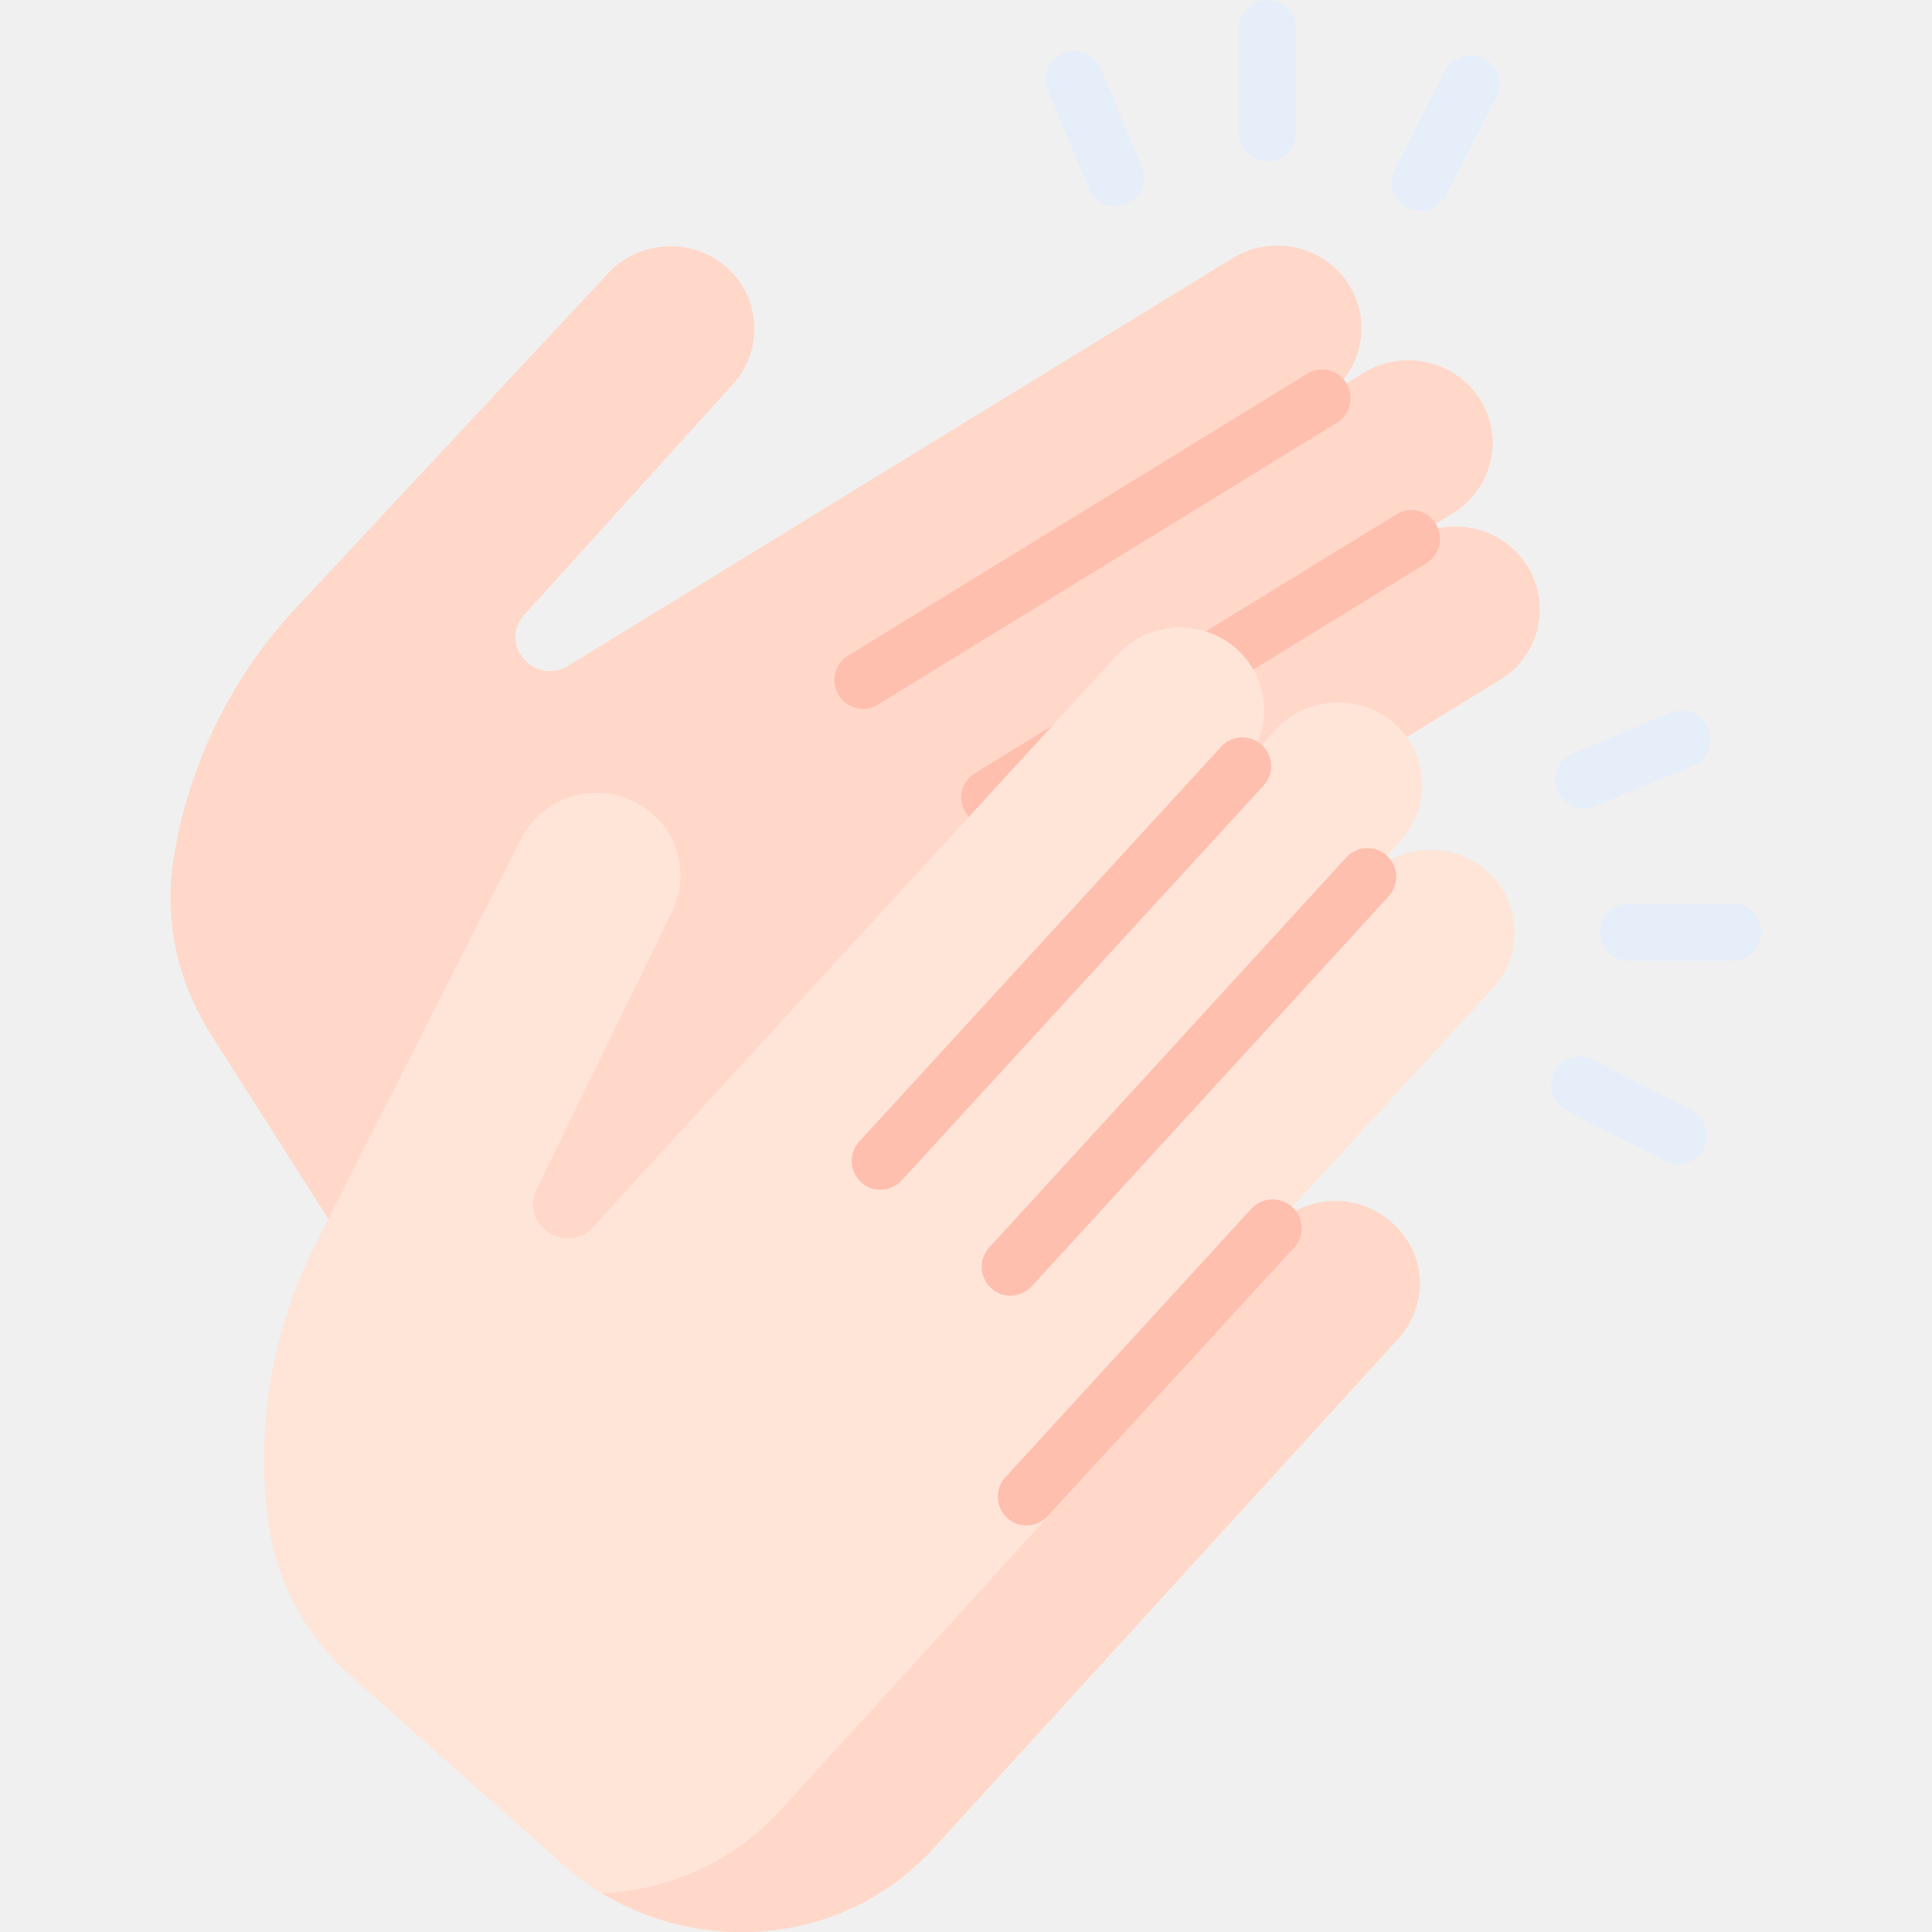
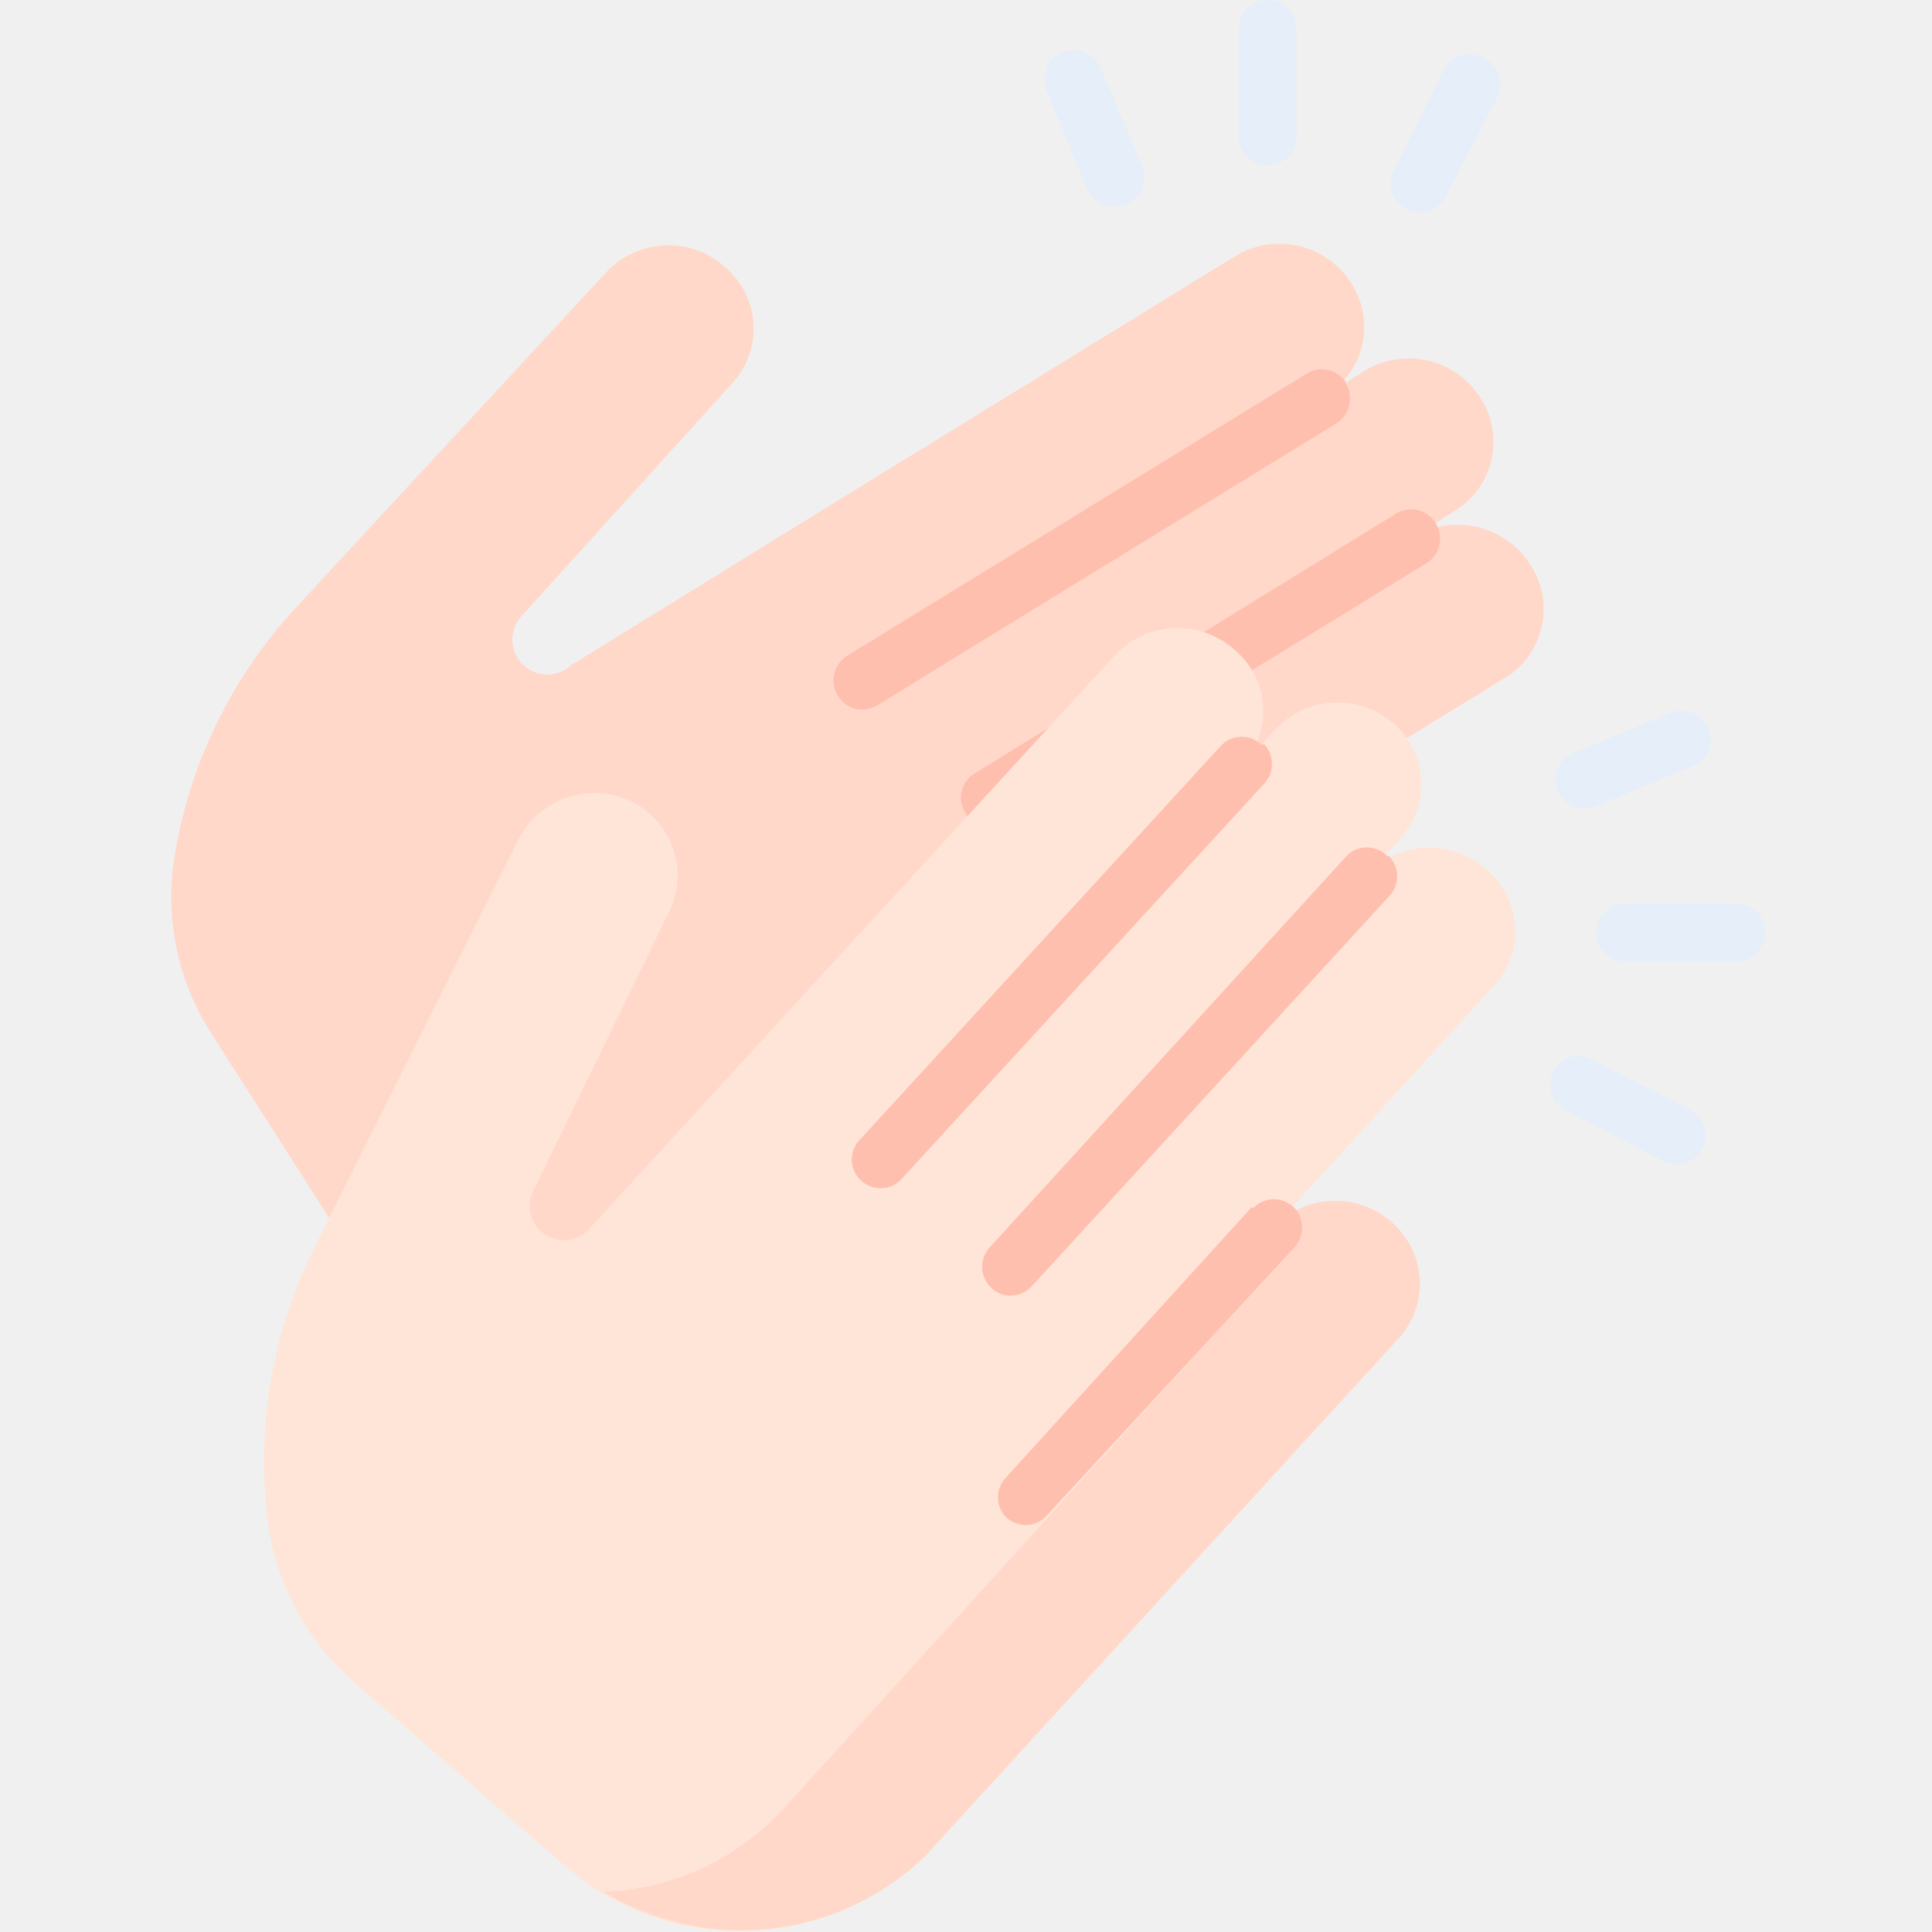
- <svg xmlns="http://www.w3.org/2000/svg" version="1.1" x="0px" y="0px" viewBox="0 0 48 48" style="enable-background:new 0 0 48 48;" xml:space="preserve">
-   <style type="text/css">
- 	.st0{fill:#F5DAA7;}
- 	.st1{fill:#EDC472;}
- 	.st2{fill:#BC9B5B;}
- 	.st3{fill:#9A6A53;}
- 	.st4{fill:#855B47;}
- 	.st5{fill:#F4E2C1;}
- 	.st6{fill:#F7F7F7;}
- 	.st7{fill:#C8C3CA;}
- 	.st8{fill:#B78C7A;}
- 	.st9{fill:#7A5341;}
- 	.st10{fill:#704C3B;}
- 	.st11{fill:#CF9875;}
- 	.st12{fill:#C7865B;}
- 	.st13{clip-path:url(#SVGID_3_);}
- 	.st14{clip-path:url(#SVGID_4_);fill:#FFFFFF;stroke:#231F20;stroke-miterlimit:10;}
- 	.st15{fill:#FFFFFF;stroke:#231F20;stroke-miterlimit:10;}
- 	.st16{fill:none;stroke:#000000;stroke-width:4.5;stroke-miterlimit:10;}
- 	.st17{fill:#463C4B;}
- 	.st18{fill:#555A6E;}
- 	.st19{fill:#F06423;}
- 	.st20{fill:#FAA51E;}
- 	.st21{fill:#D7E6F0;}
- 	.st22{fill:#DADADA;}
- 	.st23{fill:#C4C6C6;}
- 	.st24{fill:#EDEEEF;}
- 	.st25{fill:#797981;}
- 	.st26{fill:#5A5A63;}
- 	.st27{fill:#494951;}
- 	.st28{fill:#29BAED;}
- 	.st29{fill:#DD9554;}
- 	.st30{fill:#CC8244;}
- 	.st31{fill:#805333;}
- 	.st32{fill:#A56A43;}
- 	.st33{fill:#CB8252;}
- 	.st34{fill:#ECF0F1;}
- 	.st35{fill:#603E26;}
- 	.st36{fill:#F9EAB0;}
- 	.st37{fill:#F5EFCA;}
- 	.st38{fill:#464F5D;}
- 	.st39{fill:#F3D55B;}
- 	.st40{fill:#6F6571;}
- 	.st41{fill:#4B3F4E;}
- 	.st42{fill:#5D5360;}
- 	.st43{fill:#857E87;}
- 	.st44{fill:#ECEAEC;}
- 	.st45{fill:#DAD8DB;}
- 	.st46{fill:#B3E59F;}
- 	.st47{fill:#CCF49F;}
- 	.st48{fill:#792A47;}
- 	.st49{fill:#A62B38;}
- 	.st50{fill:#D22D28;}
- 	.st51{fill:#FF2F19;}
- 	.st52{fill:#FFFFFF;}
- 	.st53{fill:#202666;}
- 	.st54{fill:#FDE6BB;}
- 	.st55{fill:#FE501F;}
- 	.st56{fill:#FD7226;}
- 	.st57{fill:#FCCD76;}
- 	.st58{fill:#FB932C;}
- 	.st59{fill:#4D2857;}
- 	.st60{fill:#B19046;}
- 	.st61{fill:#F0C419;}
- 	.st62{fill:#24AE5F;}
- 	.st63{fill:#E64C3C;}
- 	.st64{fill:#3B97D3;}
- 	.st65{fill:#E74444;}
- 	.st66{fill:#CE3536;}
- 	.st67{fill:#D9DBDD;}
- 	.st68{fill:#E8EDF1;}
- 	.st69{fill:#F3DB70;}
- 	.st70{fill:#D5DAF3;}
- 	.st71{fill:#A2AEE6;}
- 	.st72{fill:#FFC344;}
- 	.st73{fill:#FFE177;}
- 	.st74{fill:#BEC6ED;}
- 	.st75{fill:#8795DE;}
- 	.st76{fill-rule:evenodd;clip-rule:evenodd;fill:#A46A5A;}
- 	.st77{fill-rule:evenodd;clip-rule:evenodd;fill:#845252;}
- 	.st78{fill-rule:evenodd;clip-rule:evenodd;fill:#FFD05B;}
- 	.st79{fill-rule:evenodd;clip-rule:evenodd;fill:#704242;}
- 	.st80{fill-rule:evenodd;clip-rule:evenodd;fill:#FFC244;}
- 	.st81{fill-rule:evenodd;clip-rule:evenodd;fill:#596C76;}
- 	.st82{fill-rule:evenodd;clip-rule:evenodd;fill:#465A61;}
- 	.st83{fill:#A46A5A;}
- 	.st84{fill:#607D8B;}
- 	.st85{fill:#9C27B0;}
- 	.st86{fill:#03A9F4;}
- 	.st87{fill:#8BC34A;}
- 	.st88{fill:#FFC107;}
- 	.st89{fill:#FF9800;}
- 	.st90{fill:#F44336;}
- 	.st91{fill:#D7CCC8;}
- 	.st92{fill:#F57C00;}
- 	.st93{fill:#F9BB4B;}
- 	.st94{fill:#FCF05A;}
- 	.st95{fill:#66342E;}
- 	.st96{fill:#D3843D;}
- 	.st97{fill:#704C55;}
- 	.st98{fill:#5A344B;}
- 	.st99{fill:#E63950;}
- 	.st100{fill:#EFE2DD;}
- 	.st101{fill:#FF435B;}
- 	.st102{fill:#FFF5F5;}
- 	.st103{fill:#9B786F;}
- 	.st104{fill:#925CB4;}
- 	.st105{fill:#814BA2;}
- 	.st106{fill:#6F3F8A;}
- 	.st107{fill:#FFD185;}
- 	.st108{fill:#FFBA48;}
- 	.st109{fill:#FF5A35;}
- 	.st110{fill:#FF7A3C;}
- 	.st111{fill:#FFE8C2;}
- 	.st112{fill:#4F4F4F;}
- 	.st113{fill:#FF3A2F;}
- 	.st114{fill:#353535;}
- 	.st115{fill:#FB4A59;}
- 	.st116{fill:#F82F40;}
- 	.st117{fill:#3F5959;}
- 	.st118{fill:#384848;}
- 	.st119{fill:#EFF5F6;}
- 	.st120{fill:#CBE5E7;}
- 	.st121{fill:#FCC16D;}
- 	.st122{fill:#FCB44D;}
- 	.st123{fill:#A66856;}
- 	.st124{fill:#735458;}
- 	.st125{fill:#FFDEA9;}
- 	.st126{fill:#5C4346;}
- 	.st127{fill:#8F5040;}
- 	.st128{fill:#595959;}
- 	.st129{fill:#7F221C;}
- 	.st130{fill:#913122;}
- 	.st131{fill:#FFEFB0;}
- 	.st132{fill:#DB2116;}
- 	.st133{fill:#883F2E;}
- 	.st134{fill:#A44F3E;}
- 	.st135{fill:#D8AA5E;}
- 	.st136{fill:#E9B665;}
- 	.st137{fill:#E19974;}
- 	.st138{fill:#FFEFD2;}
- 	.st139{fill:#D7D0D6;}
- 	.st140{fill:#E8AD8C;}
- 	.st141{fill:#6D3326;}
- 	.st142{fill:#BA5D4F;}
- 	.st143{fill:#F5A871;}
- 	.st144{fill:#E89A5E;}
- 	.st145{fill:#A34F41;}
- 	.st146{fill:#D68A5A;}
- 	.st147{fill:#FFE5C4;}
- 	.st148{fill:#FDD1A7;}
- 	.st149{fill:#873F30;}
- 	.st150{fill:#C86F5C;}
- 	.st151{fill:#6C3328;}
- 	.st152{fill:#54231D;}
- 	.st153{fill:#B5B1B3;}
- 	.st154{fill:#FEC93E;}
- 	.st155{fill:#EFB533;}
- 	.st156{fill:#F7A738;}
- 	.st157{fill:#EA952F;}
- 	.st158{fill:#FD6E2E;}
- 	.st159{fill:#EA551B;}
- 	.st160{fill:#F5A257;}
- 	.st161{fill:#DB8F52;}
- 	.st162{fill:#75360D;}
- 	.st163{fill:#FFBF7B;}
- 	.st164{fill:#00CCB2;}
- 	.st165{fill:#00AB94;}
- 	.st166{fill:#FEA832;}
- 	.st167{fill:#FF8700;}
- 	.st168{fill:#00EED0;}
- 	.st169{fill:#FFD400;}
- 	.st170{fill:#FDBF00;}
- 	.st171{fill:#08B865;}
- 	.st172{fill:#E41F2D;}
- 	.st173{fill:#FD4755;}
- 	.st174{fill:#FB2B3A;}
- 	.st175{fill:#FED2A4;}
- 	.st176{fill:#FFE5C2;}
- 	.st177{fill:#FFBD86;}
- 	.st178{fill:#FE99A0;}
- 	.st179{fill:#FD8087;}
- 	.st180{fill:#C57A44;}
- 	.st181{fill:#09A755;}
- 	.st182{fill:#FEDF30;}
- 	.st183{fill:#FED402;}
- 	.st184{fill:#FAC600;}
- 	.st185{fill:#46CC8D;}
- 	.st186{fill:#00C27A;}
- 	.st187{fill:#FE7701;}
- 	.st188{fill:#FE860A;}
- 	.st189{fill:#C41926;}
- 	.st190{fill:#E89C5D;}
- 	.st191{fill:#F4B37D;}
- 	.st192{fill:#E8626C;}
- 	.st193{fill:#40C6C2;}
- 	.st194{fill:#FFC999;}
- 	.st195{fill:#4A4A68;}
- 	.st196{fill:#333356;}
- 	.st197{fill:#EDEDED;}
- 	.st198{fill:#C9C9C9;}
- 	.st199{fill:#FF9900;}
- 	.st200{fill:#FFCE00;}
- 	.st201{fill:#FBBD00;}
- 	.st202{fill:#ED8100;}
- 	.st203{fill:#FFE431;}
- 	.st204{fill:#FF9F00;}
- 	.st205{fill:#FFE666;}
- 	.st206{fill:#FFBF00;}
- 	.st207{fill:#FCCD31;}
- 	.st208{fill:#F2B016;}
- 	.st209{fill:#4A4D4F;}
- 	.st210{fill:#D3CBC2;}
- 	.st211{fill:#6D7072;}
- 	.st212{fill:#BAAFA6;}
- 	.st213{fill:#888C8E;}
- 	.st214{fill:#B4B4B4;}
- 	.st215{fill:#FFE999;}
- 	.st216{fill:#FFCF3B;}
- 	.st217{fill:#C1C1C1;}
- 	.st218{fill:#FFBC19;}
- 	.st219{fill:#94E6FF;}
- 	.st220{fill:#315F83;}
- 	.st221{fill:#267EA8;}
- 	.st222{fill:#3B3F5F;}
- 	.st223{fill:#D8F2FB;}
- 	.st224{fill:#35495E;}
- 	.st225{fill:#556080;}
- 	.st226{fill:#E4C05C;}
- 	.st227{fill:#E4C05C;stroke:#E4C05C;stroke-width:2;stroke-linecap:round;stroke-linejoin:round;stroke-miterlimit:10;}
- 	.st228{fill:#B57F5F;}
- 	.st229{fill:#966A5B;}
- 	.st230{fill:#FFD15B;}
- 	.st231{fill:#A5C3DC;}
- 	.st232{fill:#8697CB;}
- 	.st233{fill:#E0E0E0;}
- 	.st234{fill:#CCCCCC;}
- 	.st235{fill:#8E8E8E;}
- 	.st236{fill:#A0A0A0;}
- 	.st237{fill:#E13732;}
- 	.st238{fill:#F05055;}
- 	.st239{fill:#D24605;}
- 	.st240{fill:#FFCE53;}
- 	.st241{fill:#FFB833;}
- 	.st242{fill:#4999D1;}
- 	.st243{fill:#43AAF0;}
- 	.st244{fill:#FF2E23;}
- 	.st245{fill:#FF4A26;}
- 	.st246{fill:#C6805D;}
- 	.st247{fill:#77CC7D;}
- 	.st248{fill:#52BD7E;}
- 	.st249{fill:#98DB7C;}
- 	.st250{fill:#D48C64;}
- 	.st251{fill:#FFD18D;}
- 	.st252{fill:#FBBD80;}
- 	.st253{fill:#F3B573;}
- 	.st254{fill:#434A54;}
- 	.st255{fill:#DA4453;}
- 	.st256{fill:#FFCE54;}
- 	.st257{fill:#ED5564;}
- 	.st258{fill-rule:evenodd;clip-rule:evenodd;fill:#4BC3EF;}
- 	.st259{fill-rule:evenodd;clip-rule:evenodd;fill:#1BADDE;}
- 	.st260{fill-rule:evenodd;clip-rule:evenodd;fill:#DBD8DB;}
- 	.st261{fill-rule:evenodd;clip-rule:evenodd;fill:#C9BFC8;}
- 	.st262{fill:#421815;}
- 	.st263{fill:#FCB982;}
- 	.st264{fill:#FDDBBF;}
- 	.st265{fill:#FCCA9F;}
- 	.st266{fill:#C6865C;}
- 	.st267{fill:#B16E3D;}
- 	.st268{fill:#454545;}
- 	.st269{fill:#EFECEF;}
- 	.st270{fill:#E2DFE2;}
- 	.st271{fill:#3F3736;}
- 	.st272{fill:#C4755B;}
- 	.st273{fill:#FFE3A1;}
- 	.st274{fill-rule:evenodd;clip-rule:evenodd;fill:#D48C64;}
- 	.st275{fill:#DBD8DB;}
- 	.st276{fill:#BB5D4C;}
- 	.st277{fill:#465A61;}
- 	.st278{fill:#596C76;}
- 	.st279{fill:#E5E1E5;}
- 	.st280{fill:#7A8C98;}
- 	.st281{fill:#FEDBA6;}
- 	.st282{fill:#EAB14D;}
- 	.st283{fill:#617881;}
- 	.st284{fill:#E28086;}
- 	.st285{fill:#DD636E;}
- 	.st286{fill:#FFE07D;}
- 	.st287{fill:#ECBE6B;}
- 	.st288{fill:#E9EDF5;}
- 	.st289{fill:#CDD2E1;}
- 	.st290{fill:#FFAA00;}
- 	.st291{fill:#FF9500;}
- 	.st292{fill:#555A65;}
- 	.st293{fill:#333940;}
- 	.st294{fill:#E6A373;}
- 	.st295{fill:#CC8552;}
- 	.st296{fill:#FFDF40;}
- 	.st297{fill:#FFBE40;}
- 	.st298{fill:#FF9F40;}
- 	.st299{fill:#F77E00;}
- 	.st300{fill:#FFF04A;}
- 	.st301{fill:#00DDC1;}
- 	.st302{fill:#A24603;}
- 	.st303{fill:#F2D813;}
- 	.st304{fill:#803602;}
- 	.st305{fill:#3A3A3A;}
- 	.st306{fill:#AFAFAF;}
- 	.st307{fill:#686868;}
- 	.st308{fill:#925A15;}
- 	.st309{fill:#F3F2F6;}
- 	.st310{fill:#BF7D5A;}
- 	.st311{fill:#AA6256;}
- 	.st312{fill:#894E46;}
- 	.st313{fill:#DBA660;}
- 	.st314{fill:#E49542;}
- 	.st315{fill:#F9EFDA;}
- 	.st316{fill:#756E78;}
- 	.st317{fill:#665E66;}
- 	.st318{fill:#F9F6F9;}
- 	.st319{fill:#BC6C59;}
- 	.st320{fill:#994B39;}
- 	.st321{fill:#FEEC96;}
- 	.st322{fill:#F5DB64;}
- 	.st323{fill:#5D5E69;}
- 	.st324{fill:#FFE09F;}
- 	.st325{fill:#ECBD83;}
- 	.st326{fill:#F6D190;}
- 	.st327{fill:#FF8086;}
- 	.st328{fill:#E5646E;}
- 	.st329{fill:#357DA3;}
- 	.st330{fill:#F48A3B;}
- 	.st331{fill:#FFC233;}
- 	.st332{fill:#CDDEE0;}
- 	.st333{fill:#C8C5C9;}
- 	.st334{fill:#785353;}
- 	.st335{fill:#6E4848;}
- 	.st336{fill:#B7E4F8;}
- 	.st337{fill:#93D6F4;}
- 	.st338{fill:#DBF1FB;}
- 	.st339{fill:#8DCAFC;}
- 	.st340{fill:#64B9FC;}
- 	.st341{fill:#C4E1FF;}
- 	.st342{fill:#B5DBFD;}
- 	.st343{fill:#FEE7C9;}
- 	.st344{fill:#FFD496;}
- 	.st345{fill:#A3E440;}
- 	.st346{fill:#99D53B;}
- 	.st347{fill:#BCEA73;}
- 	.st348{fill:#C76D3D;}
- 	.st349{fill:#AA5E33;}
- 	.st350{fill:#D67F4F;}
- 	.st351{fill:#8DC637;}
- 	.st352{fill:#A79BA7;}
- 	.st353{fill:#7A6D79;}
- 	.st354{fill:#C4E2FF;}
- 	.st355{fill:#60B7FF;}
- 	.st356{fill:#B3DAFE;}
- 	.st357{fill:#F3F0F3;}
- 	.st358{fill:#EFEDEF;}
- 	.st359{fill:#CBC4CC;}
- 	.st360{fill:#26A6FE;}
- 	.st361{fill:#D2555A;}
- 	.st362{fill:#FF6464;}
- 	.st363{fill:#D7DEED;}
- 	.st364{fill:#B8BFD4;}
- 	.st365{fill:#959CB3;}
- 	.st366{fill:#F8C460;}
- 	.st367{fill:#FAAF42;}
- 	.st368{fill:#7A838B;}
- 	.st369{fill:#5D6972;}
- 	.st370{fill:#A7D0E1;}
- 	.st371{fill:#80BBCE;}
- 	.st372{fill:#FFD8CA;}
- 	.st373{fill:#FFBFAE;}
- 	.st374{fill:#FFE5D8;}
- 	.st375{fill:#E5EEF9;}
- 	.st376{fill:#56595E;}
- 	.st377{fill:#7F8284;}
- 	.st378{fill:#A5A5A4;}
- 	.st379{fill:#95A5A5;}
- 	.st380{fill:#BDC3C7;}
- 	.st381{fill:#7F8C8D;}
- </style>
-   <g id="Acoustic_Grand_Keyboard">
-     <g>
-       <g>
-         <g>
-           <path class="st372" d="M8.96,31.55c1.85,2.91,5.72,3.94,8.75,2.23c0.08-0.04,0.16-0.09,0.24-0.14l14.61-9.01l0,0      c0.77-0.47,1.16-1.37,0.93-2.23c-0.38-1.43-1.99-1.98-3.15-1.26l6.93-4.25c0.98-0.6,1.28-1.87,0.67-2.84l0,0      c-0.61-0.96-1.9-1.26-2.88-0.66l1.04-0.64c0.98-0.6,1.28-1.87,0.67-2.83c-0.61-0.96-1.9-1.26-2.88-0.66L32.84,9.9      c0.98-0.6,1.28-1.87,0.67-2.83c-0.61-0.96-1.9-1.26-2.88-0.66L20.6,12.56l-6.48,3.98c-0.84,0.51-1.75-0.55-1.09-1.27l5.23-5.78      c0.71-0.85,0.63-2.11-0.21-2.85c-0.86-0.76-2.19-0.68-2.96,0.17l-7.76,8.32c-1.62,1.74-2.65,3.91-3.02,6.21      c-0.24,1.51,0.1,3.06,0.93,4.36L8.96,31.55z" />
-           <g>
-             <g>
-               <path class="st373" d="M33.45,9.52c-0.21-0.34-0.65-0.44-0.98-0.23l-11.4,7c-0.34,0.21-0.44,0.65-0.23,0.98        c0.13,0.22,0.37,0.34,0.61,0.34c0.13,0,0.26-0.03,0.37-0.11l11.4-7C33.55,10.3,33.66,9.86,33.45,9.52L33.45,9.52z" />
-               <path class="st373" d="M35.67,13.01c-0.21-0.34-0.65-0.44-0.98-0.23l-10.47,6.43c-0.34,0.21-0.44,0.65-0.23,0.98        c0.13,0.22,0.37,0.34,0.61,0.34c0.13,0,0.26-0.03,0.37-0.11L35.43,14C35.77,13.79,35.88,13.35,35.67,13.01L35.67,13.01z" />
-             </g>
-             <path class="st374" d="M30.34,21.14l-7.74,4.75" />
-           </g>
-         </g>
-         <g>
-           <path class="st374" d="M13.99,46.33c2.59,2.3,6.61,2.24,9.03-0.23c0.06-0.06,0.13-0.13,0.19-0.2l11.52-12.63l0,0      c0.6-0.66,0.73-1.63,0.27-2.39c-0.77-1.27-2.46-1.36-3.38-0.36l5.47-5.97c0.77-0.84,0.71-2.15-0.15-2.91l0,0      c-0.86-0.76-2.18-0.69-2.96,0.15l0.82-0.9c0.77-0.84,0.7-2.15-0.15-2.91c-0.86-0.76-2.18-0.69-2.96,0.15l-0.82,0.9      c0.77-0.84,0.7-2.15-0.15-2.91c-0.86-0.76-2.18-0.69-2.96,0.15l-7.91,8.63l-5.11,5.58c-0.66,0.72-1.84-0.05-1.41-0.93l3.4-6.97      c0.45-1.01,0.01-2.2-1-2.68c-1.04-0.49-2.29-0.06-2.8,0.97l-5.12,10.1c-1.06,2.1-1.45,4.47-1.16,6.77      c0.19,1.53,0.95,2.93,2.12,3.95L13.99,46.33z" />
-           <g>
-             <path class="st372" d="M30.92,32.32L19.41,44.95c-0.06,0.07-0.12,0.13-0.19,0.2c-1.16,1.18-2.69,1.81-4.26,1.89       c2.55,1.54,5.92,1.24,8.06-0.94c0.06-0.06,0.13-0.13,0.19-0.2l11.52-12.63l0,0c0.6-0.66,0.73-1.63,0.27-2.39       c-0.72-1.19-2.25-1.35-3.19-0.54C31.69,31.08,31.31,31.9,30.92,32.32L30.92,32.32z" />
-           </g>
-           <g>
-             <path class="st373" d="M31.35,18.51c-0.29-0.27-0.74-0.25-1.01,0.04l-8.99,9.81c-0.27,0.29-0.25,0.74,0.04,1.01       c0.14,0.13,0.31,0.19,0.48,0.19c0.19,0,0.39-0.08,0.53-0.23l8.99-9.81C31.66,19.23,31.64,18.78,31.35,18.51L31.35,18.51z" />
-             <path class="st373" d="M34.46,21.26c-0.29-0.27-0.74-0.25-1.01,0.04l-8.87,9.69c-0.27,0.29-0.25,0.74,0.04,1.01       c0.14,0.13,0.31,0.19,0.48,0.19c0.19,0,0.39-0.08,0.53-0.23l8.87-9.69C34.77,21.98,34.75,21.53,34.46,21.26L34.46,21.26z" />
-             <path class="st373" d="M31.09,30.03l-6.11,6.67c-0.27,0.29-0.25,0.74,0.04,1.01c0.14,0.13,0.31,0.19,0.48,0.19       c0.19,0,0.39-0.08,0.53-0.23L32.15,31c0.27-0.29,0.25-0.74-0.04-1.01C31.81,29.72,31.36,29.74,31.09,30.03L31.09,30.03z" />
-           </g>
-         </g>
-       </g>
-       <g>
-         <path class="st375" d="M39.36,20.09c0.09,0,0.18-0.02,0.27-0.06l2.43-1.01c0.36-0.15,0.54-0.57,0.38-0.93     c-0.15-0.36-0.57-0.54-0.93-0.38l-2.43,1.01c-0.36,0.15-0.54,0.57-0.38,0.93C38.82,19.92,39.08,20.09,39.36,20.09L39.36,20.09z" />
-         <path class="st375" d="M43.05,22.45h-2.59c-0.39,0-0.71,0.32-0.71,0.71c0,0.39,0.32,0.71,0.71,0.71h2.59     c0.39,0,0.71-0.32,0.71-0.71C43.77,22.77,43.45,22.45,43.05,22.45L43.05,22.45z" />
-         <path class="st375" d="M42.02,27.58l-2.44-1.26c-0.35-0.18-0.78-0.04-0.96,0.31c-0.18,0.35-0.04,0.78,0.31,0.96l2.44,1.26     c0.1,0.05,0.22,0.08,0.33,0.08c0.26,0,0.51-0.14,0.63-0.39C42.5,28.19,42.37,27.76,42.02,27.58z" />
-         <path class="st375" d="M27.35,1.7c-0.15-0.36-0.57-0.54-0.93-0.38s-0.54,0.57-0.38,0.93l1.01,2.43c0.11,0.27,0.38,0.44,0.66,0.44     c0.09,0,0.18-0.02,0.27-0.06c0.36-0.15,0.54-0.57,0.38-0.93L27.35,1.7z" />
-         <path class="st375" d="M31.49,0c-0.39,0-0.71,0.32-0.71,0.71V3.3c0,0.39,0.32,0.71,0.71,0.71s0.71-0.32,0.71-0.71V0.71     C32.21,0.32,31.89,0,31.49,0z" />
-         <path class="st375" d="M36.87,1.45c-0.35-0.18-0.78-0.04-0.96,0.31L34.65,4.2c-0.18,0.35-0.04,0.78,0.31,0.96     c0.1,0.05,0.22,0.08,0.33,0.08c0.26,0,0.51-0.14,0.63-0.39l1.26-2.45C37.36,2.06,37.22,1.63,36.87,1.45z" />
-       </g>
-     </g>
-   </g>
-   <g id="Layer_2">
- </g>
+ <svg xmlns="http://www.w3.org/2000/svg" id="Acoustic_Grand_Keyboard" data-name="Acoustic Grand Keyboard" viewBox="0 0 48 48">
+   <defs>
+     <style>.cls-1{fill:#ffd8ca;}.cls-2{fill:#ffbfae;}.cls-3{fill:#ffe5d8;}.cls-4{fill:#e5eef9;}</style>
+   </defs>
+   <path class="cls-1" d="M9,31.55a6.57,6.57,0,0,0,8.75,2.23l.23-.14,14.62-9h0a2,2,0,0,0,.93-2.23,2.11,2.11,0,0,0-3.15-1.26l6.93-4.26A2,2,0,0,0,38,14h0a2.13,2.13,0,0,0-2.89-.65l1-.64a2,2,0,0,0,.66-2.84,2.11,2.11,0,0,0-2.88-.65l-1,.64a2,2,0,0,0,.67-2.84,2.11,2.11,0,0,0-2.88-.65l-10,6.15-6.48,4A.84.84,0,0,1,13,15.26l5.23-5.78a2,2,0,0,0-.21-2.84,2.11,2.11,0,0,0-3,.17L7.33,15.12a11.9,11.9,0,0,0-3,6.21,6.27,6.27,0,0,0,.93,4.36Z" />
+   <path class="cls-2" d="M33.45,9.52a.71.71,0,0,0-1-.23l-11.4,7a.72.72,0,0,0-.23,1,.69.69,0,0,0,.6.34.76.76,0,0,0,.38-.11l11.4-7a.72.72,0,0,0,.23-1Z" />
+   <path class="cls-2" d="M35.67,13a.71.71,0,0,0-1-.23L24.22,19.21a.71.71,0,0,0,.37,1.32.7.7,0,0,0,.37-.11L35.43,14a.72.72,0,0,0,.24-1Z" />
+   <path class="cls-3" d="M30.34,21.14,22.6,25.89" />
+   <path class="cls-3" d="M14,46.33a6.63,6.63,0,0,0,9-.23l.18-.2L34.73,33.27h0A2,2,0,0,0,35,30.88a2.11,2.11,0,0,0-3.38-.36l5.47-6a2,2,0,0,0-.15-2.91h0a2.12,2.12,0,0,0-3,.15l.83-.9A2,2,0,0,0,34.65,18a2.12,2.12,0,0,0-3,.16l-.82.9a2,2,0,0,0-.15-2.91,2.13,2.13,0,0,0-3,.15l-7.91,8.63-5.11,5.58a.85.85,0,0,1-1.41-.93l3.41-7a2.05,2.05,0,0,0-1-2.68,2.12,2.12,0,0,0-2.8,1L7.81,31a11.86,11.86,0,0,0-1.16,6.77,6.37,6.37,0,0,0,2.12,4Z" />
+   <path class="cls-1" d="M30.92,32.32,19.41,45l-.19.19A6.36,6.36,0,0,1,15,47,6.59,6.59,0,0,0,23,46.1l.18-.2L34.73,33.27h0A2,2,0,0,0,35,30.88a2.12,2.12,0,0,0-3.19-.55,4.21,4.21,0,0,1-.89,2Z" />
+   <path class="cls-2" d="M31.35,18.51a.71.71,0,0,0-1,0l-9,9.82a.71.71,0,0,0,.53,1.19.68.68,0,0,0,.52-.23l9-9.81a.72.72,0,0,0,0-1Z" />
+   <path class="cls-2" d="M34.46,21.26a.71.71,0,0,0-1,0L24.58,31a.72.72,0,0,0,.05,1,.68.68,0,0,0,.48.19.71.71,0,0,0,.52-.23l8.88-9.69a.72.72,0,0,0,0-1Z" />
+   <path class="cls-2" d="M31.09,30,25,36.7a.71.71,0,0,0,0,1,.75.75,0,0,0,.48.19.71.71,0,0,0,.53-.24L32.15,31a.72.72,0,0,0,0-1,.71.71,0,0,0-1,0Z" />
+   <path class="cls-4" d="M39.36,20.09a.67.67,0,0,0,.28-.06l2.42-1a.71.71,0,0,0,.39-.93.72.72,0,0,0-.94-.39l-2.42,1a.71.71,0,0,0-.39.93.73.73,0,0,0,.66.44Z" />
+   <path class="cls-4" d="M43.05,22.45H40.47a.72.72,0,1,0,0,1.43h2.58a.72.72,0,1,0,0-1.43Z" />
+   <path class="cls-4" d="M42,27.58l-2.45-1.26a.71.71,0,0,0-.66,1.26l2.45,1.27a.76.76,0,0,0,.33.08A.72.72,0,0,0,42,27.58Z" />
+   <path class="cls-4" d="M27.35,1.7A.72.72,0,0,0,26,2.25l1,2.43a.72.72,0,0,0,.66.44A.66.66,0,0,0,28,5.06a.71.71,0,0,0,.38-.93Z" />
+   <path class="cls-4" d="M31.49,0a.71.71,0,0,0-.71.71V3.3a.72.72,0,1,0,1.43,0V.71A.71.71,0,0,0,31.49,0Z" />
+   <path class="cls-4" d="M36.87,1.45a.7.7,0,0,0-1,.3L34.65,4.2a.71.71,0,0,0,.3,1,.8.8,0,0,0,.33.08.69.69,0,0,0,.63-.39l1.27-2.44A.71.71,0,0,0,36.87,1.45Z" />
</svg>
